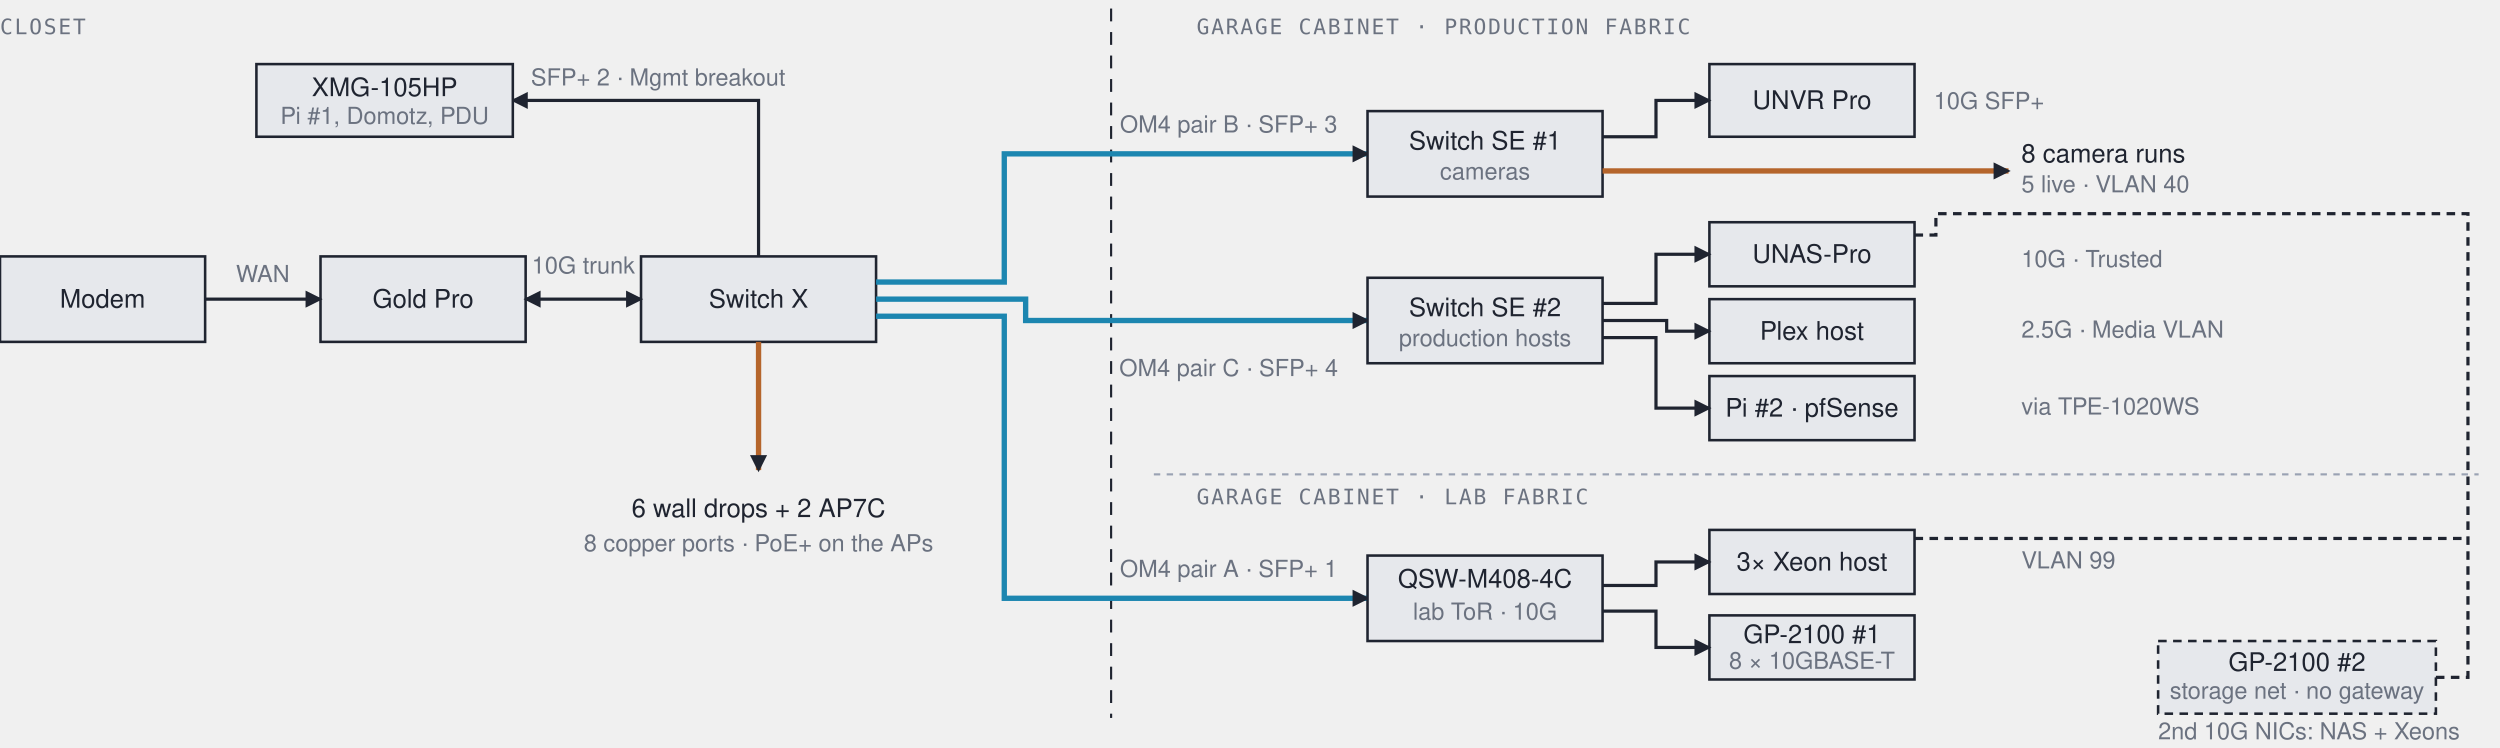
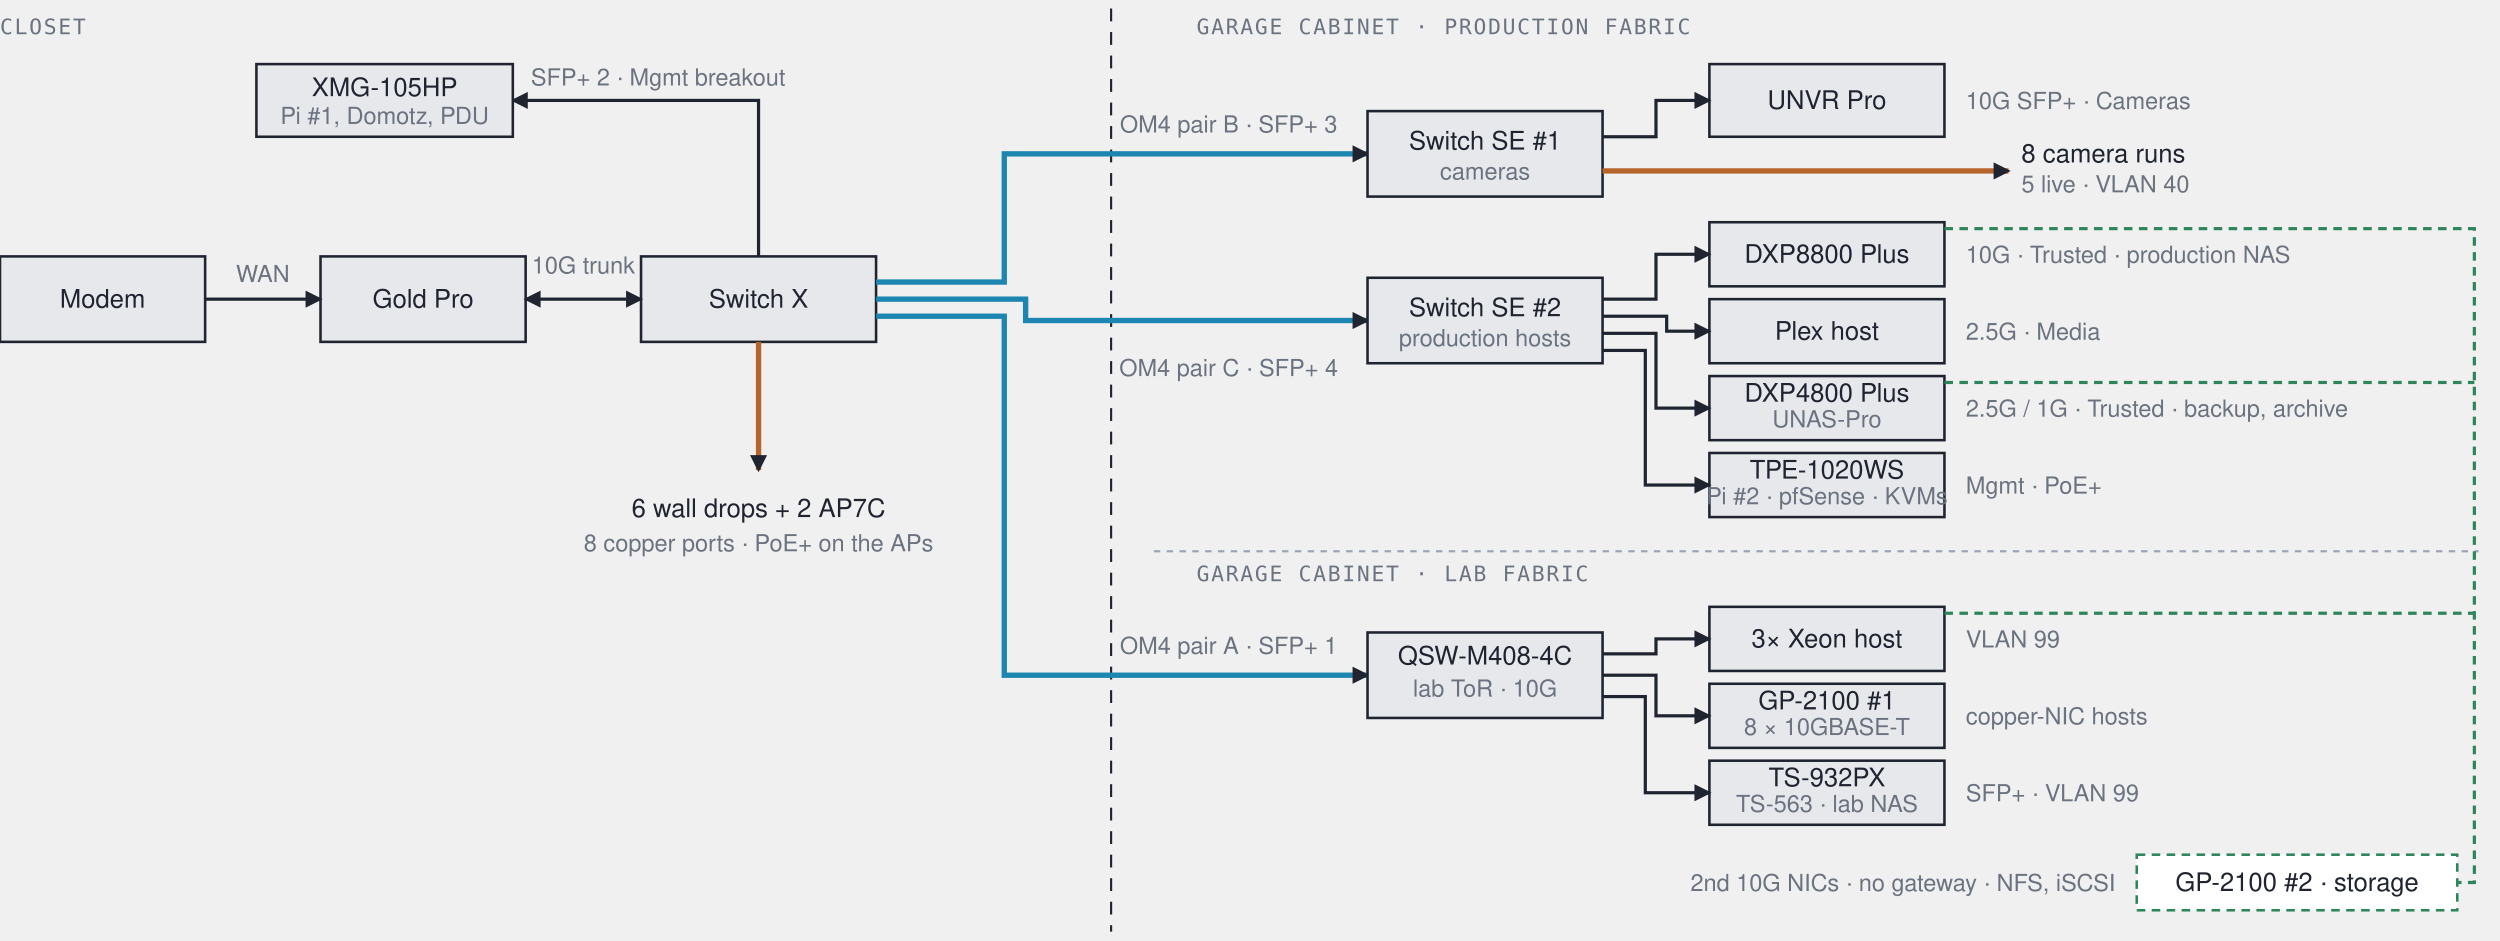
- <svg xmlns="http://www.w3.org/2000/svg" style="background:#f7f7f5" viewBox="0 0 1170 350" role="img" aria-label="Signal path: modem to Gold Pro to Switch X in the closet; Switch X copper to six wall drops and two AP7Cs; three OM4 fiber pairs to the garage cabinet. Pair B feeds Switch SE 1 with the eight camera runs and the UNVR Pro; pair C feeds Switch SE 2 with the UNAS-Pro, the Plex host, a Pi-hole and pfSense. Pair A feeds the lab fabric: the owned QNAP QSW-M408-4C with three Xeon hosts and a GiGaPlus copper switch; a second copper switch is an isolated storage network between the NAS and the Xeons.">
+ <svg xmlns="http://www.w3.org/2000/svg" style="background:#f7f7f5" viewBox="0 0 1170 440" role="img" aria-label="Signal path: modem to Gold Pro to Switch X in the closet; Switch X copper to six wall drops and two AP7Cs; a DAC to the Zyxel XMG-105HP Mgmt breakout; three OM4 fiber pairs to the garage cabinet. Pair B feeds Switch SE 1 with the eight camera runs and the UNVR Pro; pair C feeds Switch SE 2 with the DXP8800 Plus production NAS at 10G, the Plex host, the DXP4800 Plus and UNAS-Pro, and the TPE-1020WS console switch with Pi-hole 2 and pfSense. Pair A feeds the lab fabric: the QNAP QSW-M408-4C with three Xeon hosts, a GiGaPlus copper switch and the QNAP lab NAS units; a second GiGaPlus switch is an isolated storage network between the NAS units and the Xeons.">
  <style>
  svg { font-family: -apple-system, "Segoe UI", Helvetica, Arial, sans-serif; }
  .lbl { font-size: 12px; fill: #1f2430; }
  .lbl-2 { font-size: 11px; fill: #6b7280; }
  .edge { stroke: #1f2430; stroke-width: 1.5; fill: none; }
  .edge-c { stroke: #b5652b; stroke-width: 2.5; fill: none; }
  .edge-f { stroke: #1c86b0; stroke-width: 2.5; fill: none; }
+   .edge-s { stroke: #2f855a; stroke-width: 1.5; fill: none; stroke-dasharray: 4 3; }
  .node { fill: #e6e8ec; stroke: #1f2430; stroke-width: 1.2; }
+   .node-s { fill: #ffffff; stroke: #2f855a; stroke-width: 1.2; stroke-dasharray: 4 3; }
  .lane { font-family: ui-monospace, Menlo, monospace; font-size: 10px; fill: #6b7280; letter-spacing: 0.08em; }
</style>
  <defs>
    <marker id="a2" viewBox="0 0 8 8" refX="7" refY="4" markerWidth="8" markerHeight="8" markerUnits="userSpaceOnUse" orient="auto-start-reverse">
      <path d="M0,0 L8,4 L0,8 z" fill="#1f2430" />
    </marker>
  </defs>
  <text x="0" y="16" class="lane">CLOSET</text>
  <text x="560" y="16" class="lane">GARAGE CABINET · PRODUCTION FABRIC</text>
-   <text x="560" y="236" class="lane">GARAGE CABINET · LAB FABRIC</text>
-   <line x1="520" y1="4" x2="520" y2="336" stroke="#1f2430" stroke-width="1" stroke-dasharray="6 5" />
-   <line x1="540" y1="222" x2="1160" y2="222" stroke="#9aa2b3" stroke-width="1" stroke-dasharray="3 3" />
+   <text x="560" y="272" class="lane">GARAGE CABINET · LAB FABRIC</text>
+   <line x1="520" y1="4" x2="520" y2="436" stroke="#1f2430" stroke-width="1" stroke-dasharray="6 5" />
+   <line x1="540" y1="258" x2="1160" y2="258" stroke="#9aa2b3" stroke-width="1" stroke-dasharray="3 3" />
  <rect x="0" y="120" width="96" height="40" class="node" />
  <text x="48" y="144" class="lbl" text-anchor="middle">Modem</text>
  <rect x="150" y="120" width="96" height="40" class="node" />
  <text x="198" y="144" class="lbl" text-anchor="middle">Gold Pro</text>
  <rect x="300" y="120" width="110" height="40" class="node" />
  <text x="355" y="144" class="lbl" text-anchor="middle">Switch X</text>
  <line x1="96" y1="140" x2="150" y2="140" class="edge" marker-end="url(#a2)" />
  <text x="123" y="132" class="lbl-2" text-anchor="middle">WAN</text>
  <line x1="246" y1="140" x2="300" y2="140" class="edge" marker-end="url(#a2)" marker-start="url(#a2)" />
  <text x="273" y="128" class="lbl-2" text-anchor="middle">10G trunk</text>
  <path d="M355,160 L355,220" class="edge-c" marker-end="url(#a2)" />
  <text x="355" y="242" class="lbl" text-anchor="middle">6 wall drops + 2 AP7C</text>
  <text x="355" y="258" class="lbl-2" text-anchor="middle">8 copper ports · PoE+ on the APs</text>
  <path d="M355,120 L355,47 L240,47" class="edge" marker-end="url(#a2)" />
  <text x="308" y="40" class="lbl-2" text-anchor="middle">SFP+ 2 · Mgmt breakout</text>
  <rect x="120" y="30" width="120" height="34" class="node" />
  <text x="180" y="45" class="lbl" text-anchor="middle">XMG-105HP</text>
  <text x="180" y="58" class="lbl-2" text-anchor="middle">Pi #1, Domotz, PDU</text>
  <path d="M410,132 L470,132 L470,72 L640,72" class="edge-f" marker-end="url(#a2)" />
  <text x="575" y="62" class="lbl-2" text-anchor="middle">OM4 pair B · SFP+ 3</text>
  <path d="M410,140 L480,140 L480,150 L640,150" class="edge-f" marker-end="url(#a2)" />
  <text x="575" y="176" class="lbl-2" text-anchor="middle">OM4 pair C · SFP+ 4</text>
-   <path d="M410,148 L470,148 L470,280 L640,280" class="edge-f" marker-end="url(#a2)" />
-   <text x="575" y="270" class="lbl-2" text-anchor="middle">OM4 pair A · SFP+ 1</text>
+   <path d="M410,148 L470,148 L470,316 L640,316" class="edge-f" marker-end="url(#a2)" />
+   <text x="575" y="306" class="lbl-2" text-anchor="middle">OM4 pair A · SFP+ 1</text>
  <rect x="640" y="52" width="110" height="40" class="node" />
  <text x="695" y="70" class="lbl" text-anchor="middle">Switch SE #1</text>
  <text x="695" y="84" class="lbl-2" text-anchor="middle">cameras</text>
+   <rect x="800" y="30" width="110" height="34" class="node" />
+   <text x="855" y="51" class="lbl" text-anchor="middle">UNVR Pro</text>
+   <path d="M750,64 L775,64 L775,47 L800,47" class="edge" marker-end="url(#a2)" />
+   <text x="920" y="51" class="lbl-2">10G SFP+ · Cameras</text>
+   <path d="M750,80 L940,80" class="edge-c" marker-end="url(#a2)" />
+   <text x="946" y="76" class="lbl">8 camera runs</text>
+   <text x="946" y="90" class="lbl-2">5 live · VLAN 40</text>
  <rect x="640" y="130" width="110" height="40" class="node" />
  <text x="695" y="148" class="lbl" text-anchor="middle">Switch SE #2</text>
  <text x="695" y="162" class="lbl-2" text-anchor="middle">production hosts</text>
-   <rect x="800" y="30" width="96" height="34" class="node" />
-   <text x="848" y="51" class="lbl" text-anchor="middle">UNVR Pro</text>
-   <path d="M750,64 L775,64 L775,47 L800,47" class="edge" marker-end="url(#a2)" />
-   <text x="905" y="51" class="lbl-2">10G SFP+</text>
-   <path d="M750,80 L940,80" class="edge-c" marker-end="url(#a2)" />
-   <text x="946" y="76" class="lbl">8 camera runs</text>
-   <text x="946" y="90" class="lbl-2">5 live · VLAN 40</text>
-   <rect x="800" y="104" width="96" height="30" class="node" />
-   <text x="848" y="123" class="lbl" text-anchor="middle">UNAS-Pro</text>
-   <rect x="800" y="140" width="96" height="30" class="node" />
-   <text x="848" y="159" class="lbl" text-anchor="middle">Plex host</text>
-   <rect x="800" y="176" width="96" height="30" class="node" />
-   <text x="848" y="195" class="lbl" text-anchor="middle">Pi #2 · pfSense</text>
-   <path d="M750,142 L775,142 L775,119 L800,119" class="edge" marker-end="url(#a2)" />
-   <path d="M750,150 L780,150 L780,155 L800,155" class="edge" marker-end="url(#a2)" />
-   <path d="M750,158 L775,158 L775,191 L800,191" class="edge" marker-end="url(#a2)" />
-   <text x="946" y="125" class="lbl-2">10G · Trusted</text>
-   <text x="946" y="158" class="lbl-2">2.5G · Media VLAN</text>
-   <text x="946" y="194" class="lbl-2">via TPE-1020WS</text>
-   <rect x="640" y="260" width="110" height="40" class="node" />
-   <text x="695" y="275" class="lbl" text-anchor="middle">QSW-M408-4C</text>
-   <text x="695" y="290" class="lbl-2" text-anchor="middle">lab ToR · 10G</text>
-   <rect x="800" y="248" width="96" height="30" class="node" />
-   <text x="848" y="267" class="lbl" text-anchor="middle">3× Xeon host</text>
-   <rect x="800" y="288" width="96" height="30" class="node" />
-   <text x="848" y="301" class="lbl" text-anchor="middle">GP-2100 #1</text>
-   <text x="848" y="313" class="lbl-2" text-anchor="middle">8 × 10GBASE-T</text>
-   <path d="M750,274 L775,274 L775,263 L800,263" class="edge" marker-end="url(#a2)" />
-   <path d="M750,286 L775,286 L775,303 L800,303" class="edge" marker-end="url(#a2)" />
-   <text x="946" y="266" class="lbl-2">VLAN 99</text>
-   <rect x="1010" y="300" width="130" height="34" class="node" stroke-dasharray="4 3" />
-   <text x="1075" y="314" class="lbl" text-anchor="middle">GP-2100 #2</text>
-   <text x="1075" y="327" class="lbl-2" text-anchor="middle">storage net · no gateway</text>
-   <path d="M896,110 L906,110 L906,100 L1155,100 L1155,317 L1140,317" class="edge" stroke-dasharray="4 3" />
-   <path d="M896,252 L1155,252" class="edge" stroke-dasharray="4 3" />
-   <text x="1010" y="346" class="lbl-2">2nd 10G NICs: NAS + Xeons</text>
+   <rect x="800" y="104" width="110" height="30" class="node" />
+   <text x="855" y="123" class="lbl" text-anchor="middle">DXP8800 Plus</text>
+   <rect x="800" y="140" width="110" height="30" class="node" />
+   <text x="855" y="159" class="lbl" text-anchor="middle">Plex host</text>
+   <rect x="800" y="176" width="110" height="30" class="node" />
+   <text x="855" y="188" class="lbl" text-anchor="middle">DXP4800 Plus</text>
+   <text x="855" y="200" class="lbl-2" text-anchor="middle">UNAS-Pro</text>
+   <rect x="800" y="212" width="110" height="30" class="node" />
+   <text x="855" y="224" class="lbl" text-anchor="middle">TPE-1020WS</text>
+   <text x="855" y="236" class="lbl-2" text-anchor="middle">Pi #2 · pfSense · KVMs</text>
+   <path d="M750,140 L775,140 L775,119 L800,119" class="edge" marker-end="url(#a2)" />
+   <path d="M750,148 L780,148 L780,155 L800,155" class="edge" marker-end="url(#a2)" />
+   <path d="M750,156 L775,156 L775,191 L800,191" class="edge" marker-end="url(#a2)" />
+   <path d="M750,164 L770,164 L770,227 L800,227" class="edge" marker-end="url(#a2)" />
+   <text x="920" y="123" class="lbl-2">10G · Trusted · production NAS</text>
+   <text x="920" y="159" class="lbl-2">2.5G · Media</text>
+   <text x="920" y="195" class="lbl-2">2.5G / 1G · Trusted · backup, archive</text>
+   <text x="920" y="231" class="lbl-2">Mgmt · PoE+</text>
+   <rect x="640" y="296" width="110" height="40" class="node" />
+   <text x="695" y="311" class="lbl" text-anchor="middle">QSW-M408-4C</text>
+   <text x="695" y="326" class="lbl-2" text-anchor="middle">lab ToR · 10G</text>
+   <rect x="800" y="284" width="110" height="30" class="node" />
+   <text x="855" y="303" class="lbl" text-anchor="middle">3× Xeon host</text>
+   <rect x="800" y="320" width="110" height="30" class="node" />
+   <text x="855" y="332" class="lbl" text-anchor="middle">GP-2100 #1</text>
+   <text x="855" y="344" class="lbl-2" text-anchor="middle">8 × 10GBASE-T</text>
+   <rect x="800" y="356" width="110" height="30" class="node" />
+   <text x="855" y="368" class="lbl" text-anchor="middle">TS-932PX</text>
+   <text x="855" y="380" class="lbl-2" text-anchor="middle">TS-563 · lab NAS</text>
+   <path d="M750,306 L775,306 L775,299 L800,299" class="edge" marker-end="url(#a2)" />
+   <path d="M750,316 L775,316 L775,335 L800,335" class="edge" marker-end="url(#a2)" />
+   <path d="M750,326 L770,326 L770,371 L800,371" class="edge" marker-end="url(#a2)" />
+   <text x="920" y="303" class="lbl-2">VLAN 99</text>
+   <text x="920" y="339" class="lbl-2">copper-NIC hosts</text>
+   <text x="920" y="375" class="lbl-2">SFP+ · VLAN 99</text>
+   <rect x="1000" y="400" width="150" height="26" class="node-s" />
+   <text x="1075" y="417" class="lbl" text-anchor="middle">GP-2100 #2 · storage</text>
+   <path d="M910,107 L1158,107 L1158,413 L1150,413" class="edge-s" />
+   <path d="M910,179 L1158,179" class="edge-s" />
+   <path d="M910,287 L1158,287" class="edge-s" />
+   <text x="990" y="417" class="lbl-2" font-size="10" text-anchor="end">2nd 10G NICs · no gateway · NFS, iSCSI</text>
</svg>
